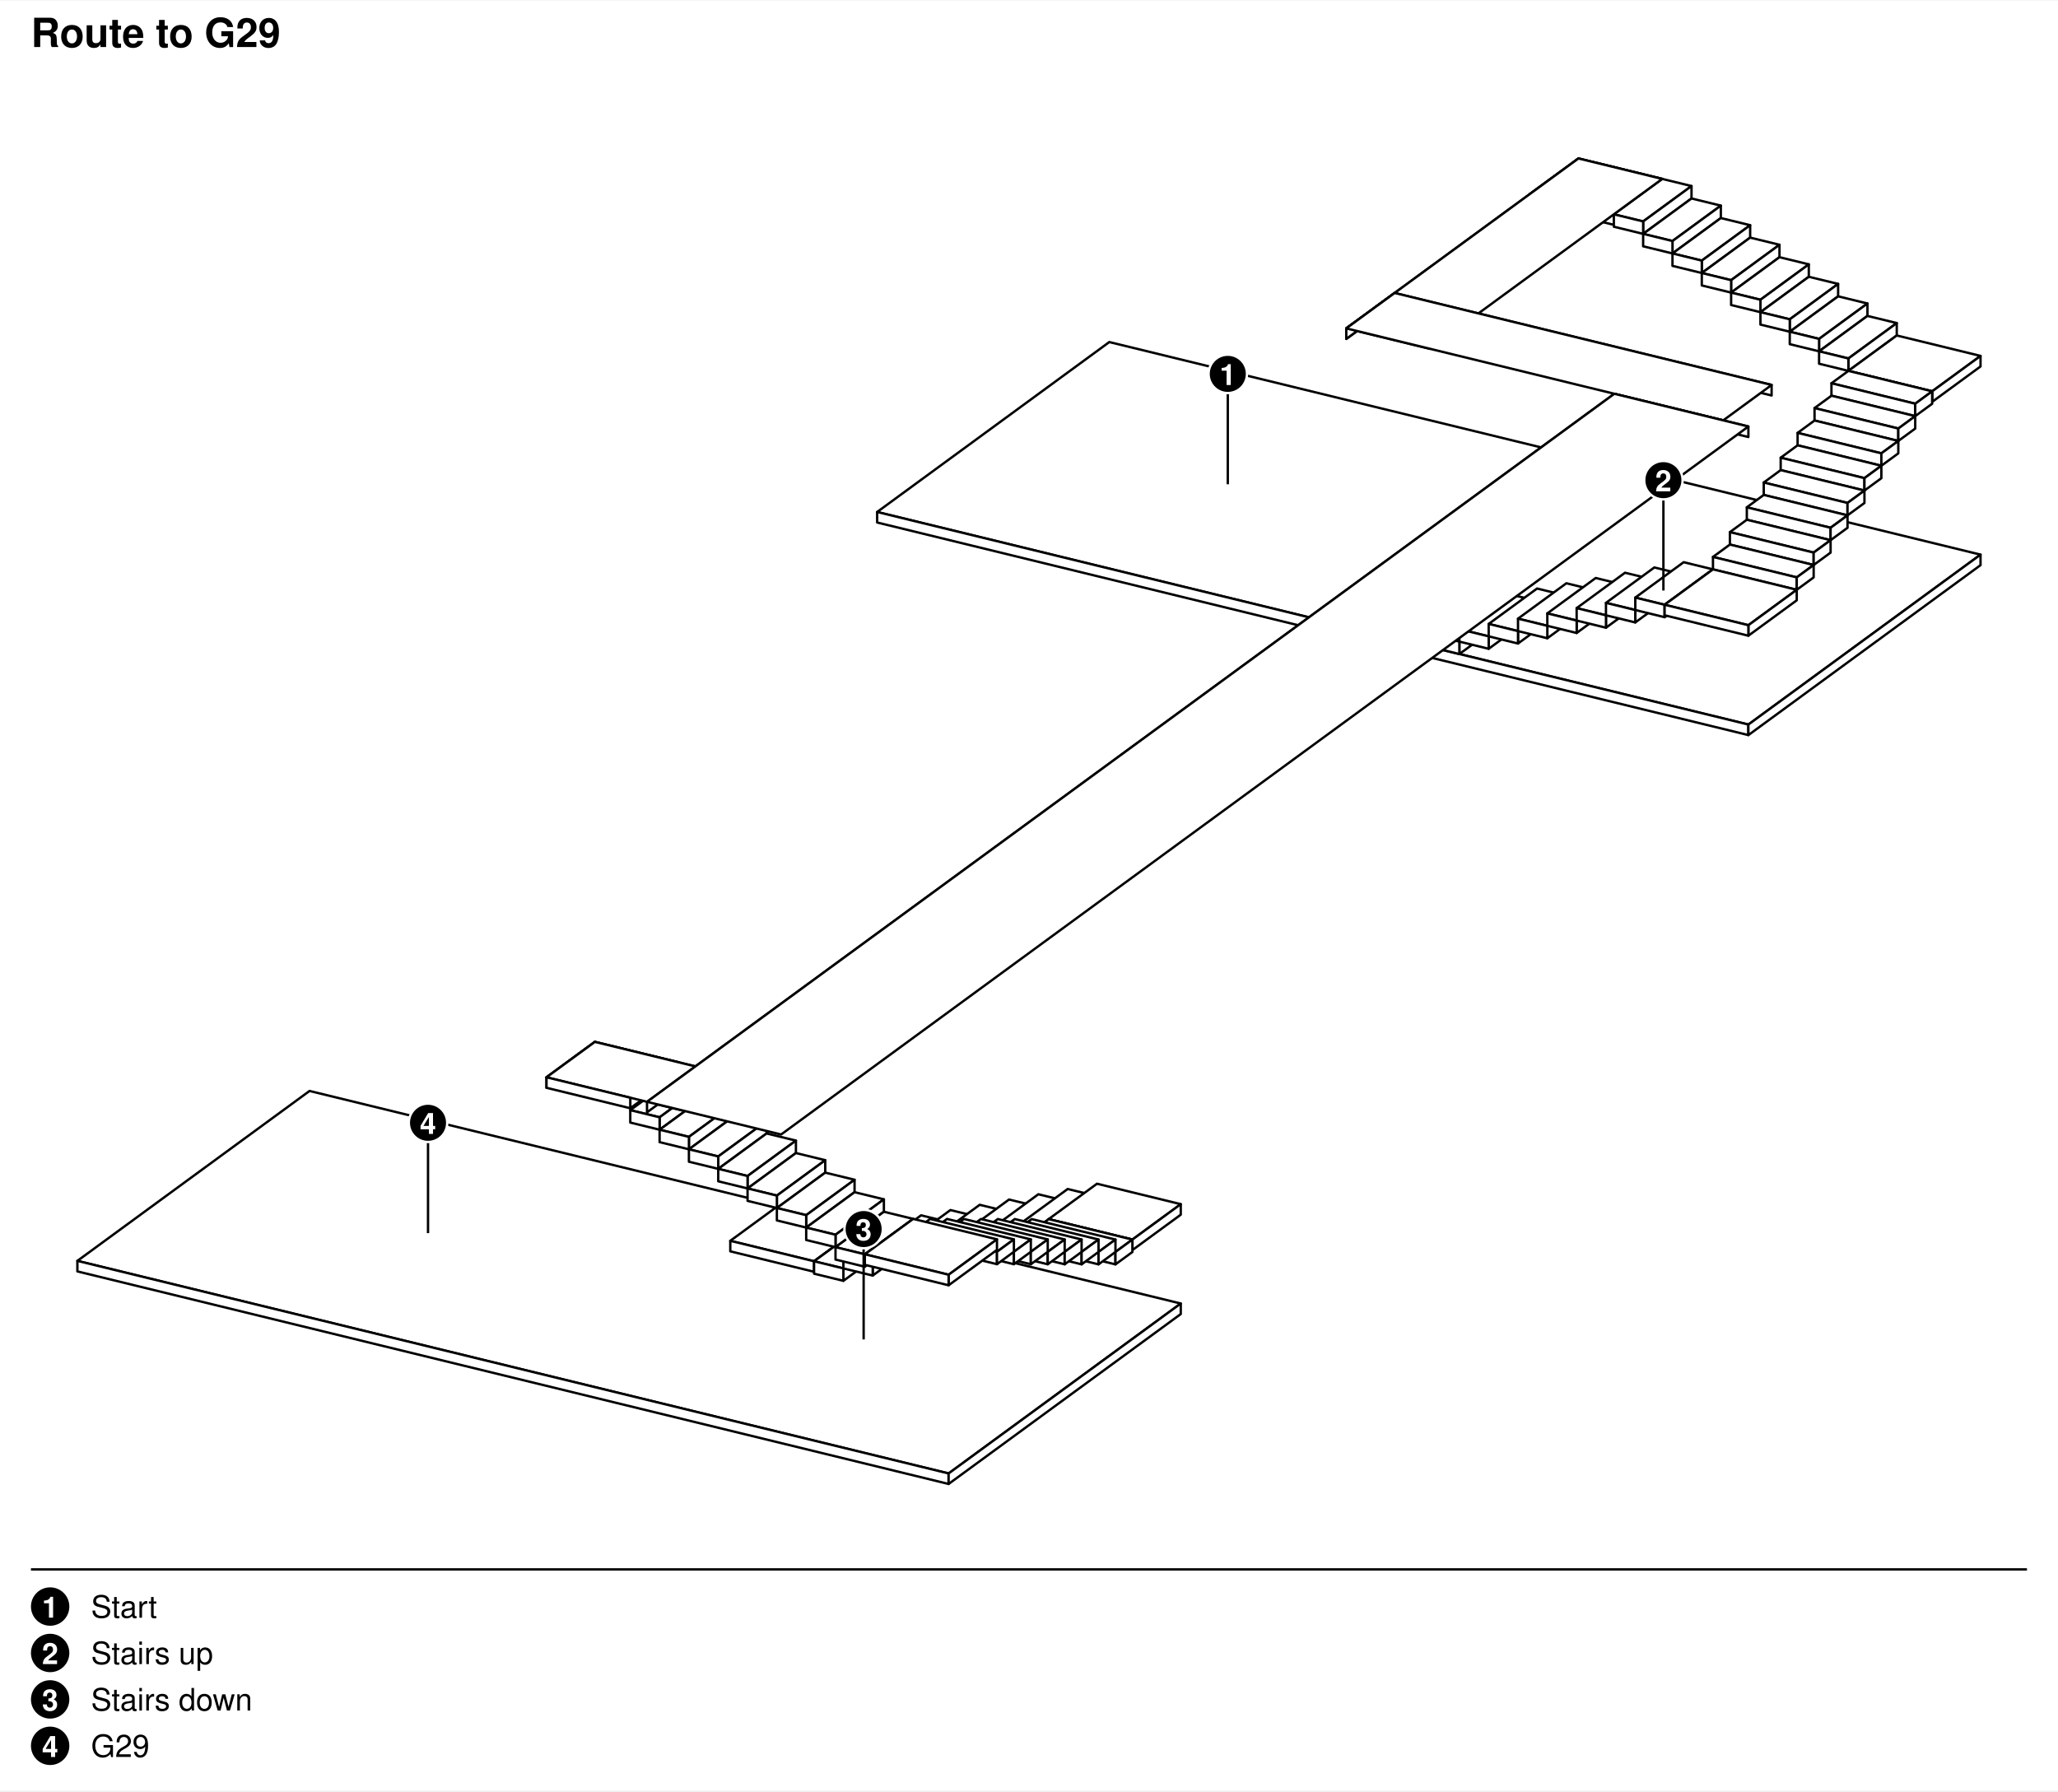
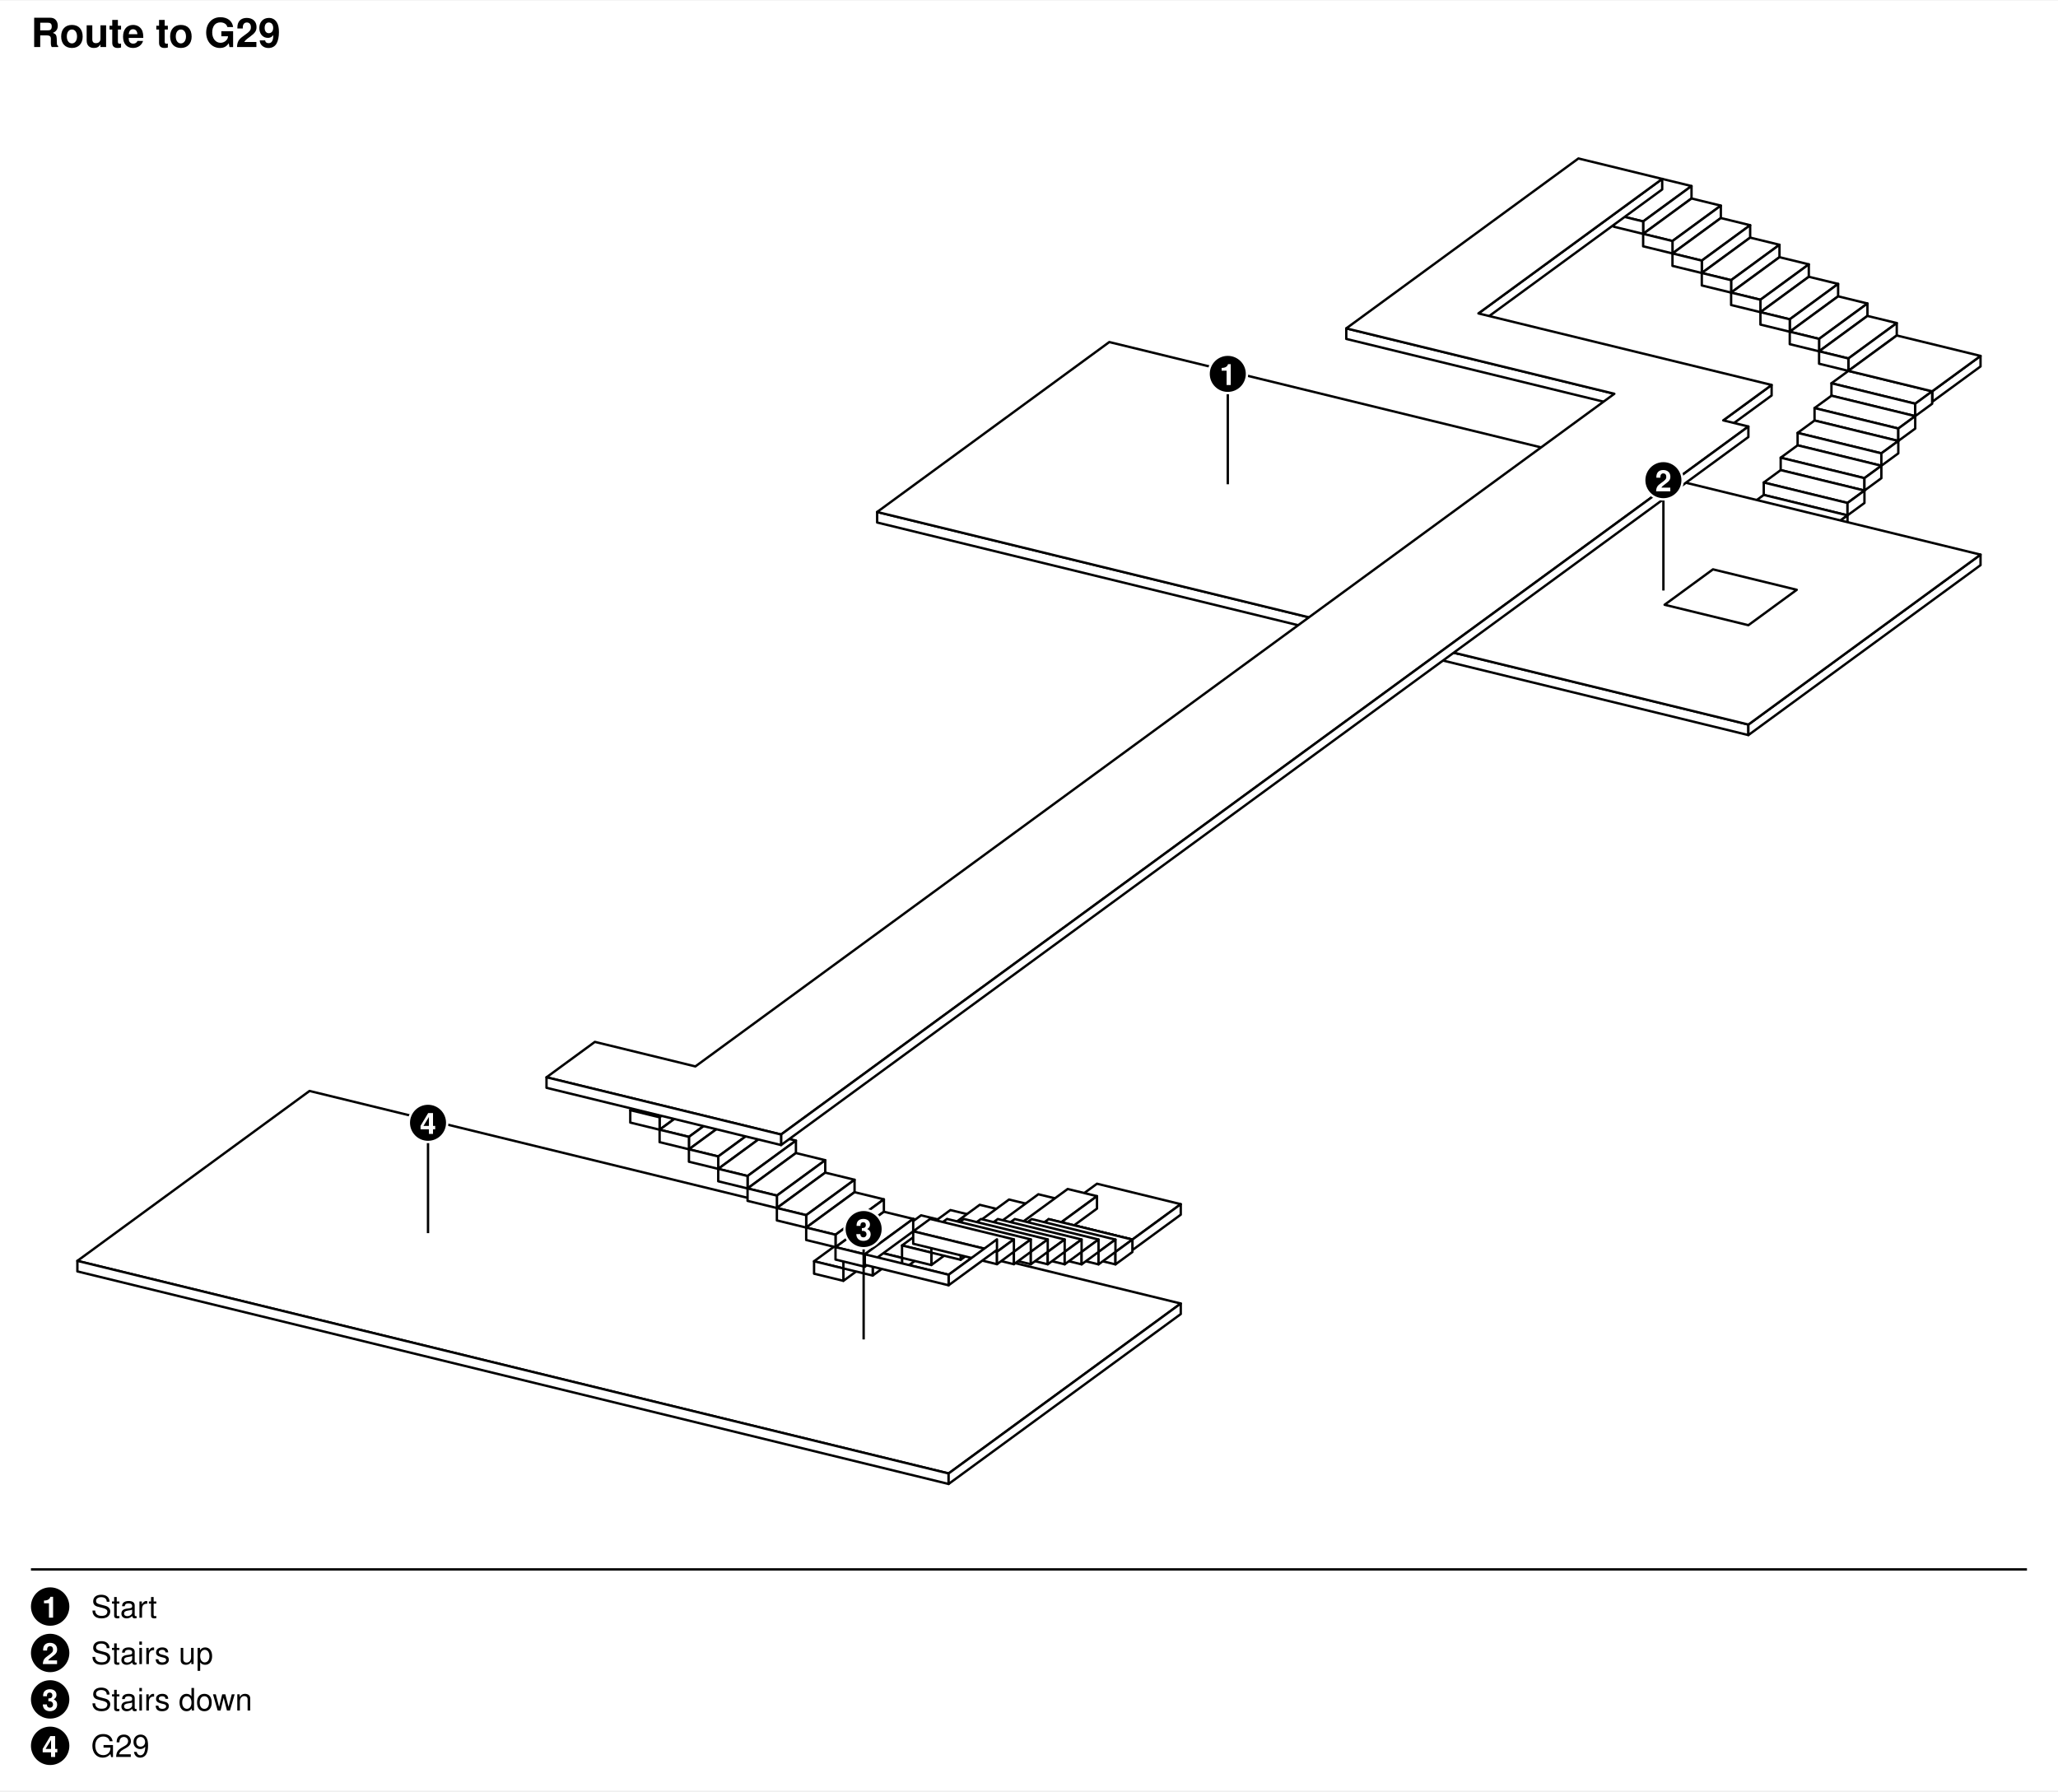
<svg xmlns="http://www.w3.org/2000/svg" width="957" height="833" viewBox="-459.0 -276.7 957.4 832.8" font-family="Helvetica Neue, Helvetica, Arial, sans-serif">
  <rect x="-459.0" y="-276.7" width="957.4" height="832.8" fill="#ffffff" />
-   <g id="level-L0">
-     <polygon points="-50.94,-38.78 354.36,60.11 462.36,-18.94 57.06,-117.84" fill="#ffffff" stroke="#000000" stroke-width="1.1" stroke-linejoin="round" />
-     <polygon points="-50.94,-38.78 354.36,60.11 354.36,65.01 -50.94,-33.89" fill="#ffffff" stroke="#000000" stroke-width="1.1" stroke-linejoin="round" />
-     <polygon points="354.36,60.11 462.36,-18.94 462.36,-14.05 354.36,65.01" fill="#ffffff" stroke="#000000" stroke-width="1.1" stroke-linejoin="round" />
-     <polygon points="-423,309.63 -17.7,408.53 90.3,329.47 -315,230.58" fill="#ffffff" stroke="#000000" stroke-width="1.1" stroke-linejoin="round" />
-     <polygon points="-423,309.63 -17.7,408.53 -17.7,413.42 -423,314.53" fill="#ffffff" stroke="#000000" stroke-width="1.1" stroke-linejoin="round" />
-     <polygon points="-17.7,408.53 90.3,329.47 90.3,334.37 -17.7,413.42" fill="#ffffff" stroke="#000000" stroke-width="1.1" stroke-linejoin="round" />
-   </g>
  <g id="stairs-L0">
-     <polygon points="275.3,-203.25 314.27,-193.74 314.27,-188.85 275.3,-198.36" fill="#ffffff" stroke="#000000" stroke-width="1.1" stroke-linejoin="round" />
-     <polygon points="252.8,-186.78 291.77,-177.27 314.27,-193.74 275.3,-203.25" fill="#ffffff" stroke="#000000" stroke-width="1.1" stroke-linejoin="round" />
-     <polygon points="291.77,-177.27 314.27,-193.74 314.27,-188.85 291.77,-172.38" fill="#ffffff" stroke="#000000" stroke-width="1.1" stroke-linejoin="round" />
    <polygon points="327.91,-190.42 314.27,-193.74 291.77,-177.27 305.41,-173.95" fill="#ffffff" stroke="#000000" stroke-width="1.1" stroke-linejoin="round" />
    <polygon points="305.41,-173.95 327.91,-190.42 327.91,-184.64 305.41,-168.17" fill="#ffffff" stroke="#000000" stroke-width="1.1" stroke-linejoin="round" />
-     <polygon points="252.8,-186.78 291.77,-177.27 291.77,-172.38 252.8,-181.89" fill="#ffffff" stroke="#000000" stroke-width="1.1" stroke-linejoin="round" />
    <polygon points="341.55,-181.31 327.91,-184.64 305.41,-168.17 319.05,-164.84" fill="#ffffff" stroke="#000000" stroke-width="1.1" stroke-linejoin="round" />
    <polygon points="319.05,-164.84 341.55,-181.31 341.55,-175.53 319.05,-159.06" fill="#ffffff" stroke="#000000" stroke-width="1.1" stroke-linejoin="round" />
    <polygon points="355.19,-172.2 341.55,-175.53 319.05,-159.06 332.69,-155.73" fill="#ffffff" stroke="#000000" stroke-width="1.1" stroke-linejoin="round" />
    <polygon points="332.69,-155.73 355.19,-172.2 355.19,-166.43 332.69,-149.96" fill="#ffffff" stroke="#000000" stroke-width="1.1" stroke-linejoin="round" />
    <polygon points="368.83,-163.1 355.19,-166.43 332.69,-149.96 346.33,-146.63" fill="#ffffff" stroke="#000000" stroke-width="1.1" stroke-linejoin="round" />
    <polygon points="346.33,-146.63 368.83,-163.1 368.83,-157.32 346.33,-140.85" fill="#ffffff" stroke="#000000" stroke-width="1.1" stroke-linejoin="round" />
    <polygon points="291.77,-177.27 305.41,-173.95 305.41,-168.17 291.77,-171.5" fill="#ffffff" stroke="#000000" stroke-width="1.1" stroke-linejoin="round" />
    <polygon points="382.47,-153.99 368.83,-157.32 346.33,-140.85 359.97,-137.52" fill="#ffffff" stroke="#000000" stroke-width="1.1" stroke-linejoin="round" />
    <polygon points="359.97,-137.52 382.47,-153.99 382.47,-148.21 359.97,-131.74" fill="#ffffff" stroke="#000000" stroke-width="1.1" stroke-linejoin="round" />
    <polygon points="305.41,-168.17 319.05,-164.84 319.05,-159.06 305.41,-162.39" fill="#ffffff" stroke="#000000" stroke-width="1.1" stroke-linejoin="round" />
    <polygon points="396.11,-144.89 382.47,-148.21 359.97,-131.74 373.61,-128.42" fill="#ffffff" stroke="#000000" stroke-width="1.1" stroke-linejoin="round" />
    <polygon points="373.61,-128.42 396.11,-144.89 396.11,-139.11 373.61,-122.64" fill="#ffffff" stroke="#000000" stroke-width="1.1" stroke-linejoin="round" />
    <polygon points="319.05,-159.06 332.69,-155.73 332.69,-149.96 319.05,-153.28" fill="#ffffff" stroke="#000000" stroke-width="1.1" stroke-linejoin="round" />
    <polygon points="409.75,-135.78 396.11,-139.11 373.61,-122.64 387.25,-119.31" fill="#ffffff" stroke="#000000" stroke-width="1.1" stroke-linejoin="round" />
    <polygon points="387.25,-119.31 409.75,-135.78 409.75,-130 387.25,-113.53" fill="#ffffff" stroke="#000000" stroke-width="1.1" stroke-linejoin="round" />
    <polygon points="332.69,-149.96 346.33,-146.63 346.33,-140.85 332.69,-144.18" fill="#ffffff" stroke="#000000" stroke-width="1.1" stroke-linejoin="round" />
    <polygon points="423.39,-126.67 409.75,-130 387.25,-113.53 400.89,-110.2" fill="#ffffff" stroke="#000000" stroke-width="1.1" stroke-linejoin="round" />
    <polygon points="400.89,-110.2 423.39,-126.67 423.39,-120.9 400.89,-104.43" fill="#ffffff" stroke="#000000" stroke-width="1.1" stroke-linejoin="round" />
    <polygon points="346.33,-140.85 359.97,-137.52 359.97,-131.74 346.33,-135.07" fill="#ffffff" stroke="#000000" stroke-width="1.1" stroke-linejoin="round" />
    <polygon points="359.97,-131.74 373.61,-128.42 373.61,-122.64 359.97,-125.97" fill="#ffffff" stroke="#000000" stroke-width="1.1" stroke-linejoin="round" />
-     <polygon points="400.89,-104.43 439.86,-94.92 462.36,-111.39 423.39,-120.9" fill="#ffffff" stroke="#000000" stroke-width="1.1" stroke-linejoin="round" />
-     <polygon points="167.3,-124.2 275.3,-203.25 275.3,-198.36 167.3,-119.3" fill="#ffffff" stroke="#000000" stroke-width="1.1" stroke-linejoin="round" />
    <polygon points="373.61,-122.64 387.25,-119.31 387.25,-113.53 373.61,-116.86" fill="#ffffff" stroke="#000000" stroke-width="1.1" stroke-linejoin="round" />
    <polygon points="387.25,-113.53 400.89,-110.2 400.89,-104.43 387.25,-107.76" fill="#ffffff" stroke="#000000" stroke-width="1.1" stroke-linejoin="round" />
    <polygon points="439.86,-94.92 462.36,-111.39 462.36,-106.49 439.86,-90.02" fill="#ffffff" stroke="#000000" stroke-width="1.1" stroke-linejoin="round" />
-     <polygon points="314.27,-193.74 206.27,-114.69 167.3,-124.2 275.3,-203.25" fill="#ffffff" stroke="#000000" stroke-width="1.1" stroke-linejoin="round" />
-     <polygon points="167.3,14.47 206.27,23.98 228.77,7.51 189.8,-2" fill="#ffffff" stroke="#000000" stroke-width="1.1" stroke-linejoin="round" />
+     <polygon points="-50.94,-38.78 354.36,60.11 354.36,65.01 -50.94,-33.89" fill="#ffffff" stroke="#000000" stroke-width="1.1" stroke-linejoin="round" />
    <polygon points="400.89,-104.43 439.86,-94.92 439.86,-90.02 400.89,-99.53" fill="#ffffff" stroke="#000000" stroke-width="1.1" stroke-linejoin="round" />
-     <polygon points="206.27,23.98 228.77,7.51 228.77,12.4 206.27,28.87" fill="#ffffff" stroke="#000000" stroke-width="1.1" stroke-linejoin="round" />
    <polygon points="431.98,-89.15 439.86,-94.92 400.89,-104.43 393.01,-98.66" fill="#ffffff" stroke="#000000" stroke-width="1.1" stroke-linejoin="round" />
    <polygon points="393.01,-98.66 431.98,-89.15 431.98,-83.38 393.01,-92.88" fill="#ffffff" stroke="#000000" stroke-width="1.1" stroke-linejoin="round" />
    <polygon points="206.27,18.2 219.91,21.53 242.41,5.06 228.77,1.73" fill="#ffffff" stroke="#000000" stroke-width="1.1" stroke-linejoin="round" />
-     <polygon points="167.3,14.47 206.27,23.98 206.27,28.87 167.3,19.36" fill="#ffffff" stroke="#000000" stroke-width="1.1" stroke-linejoin="round" />
    <polygon points="219.91,21.53 242.41,5.06 242.41,10.84 219.91,27.31" fill="#ffffff" stroke="#000000" stroke-width="1.1" stroke-linejoin="round" />
    <polygon points="431.98,-89.15 439.86,-94.92 439.86,-89.14 431.98,-83.38" fill="#ffffff" stroke="#000000" stroke-width="1.1" stroke-linejoin="round" />
+     <polygon points="354.36,60.11 462.36,-18.94 462.36,-14.05 354.36,65.01" fill="#ffffff" stroke="#000000" stroke-width="1.1" stroke-linejoin="round" />
    <polygon points="424.11,-77.61 431.98,-83.38 393.01,-92.88 385.14,-87.12" fill="#ffffff" stroke="#000000" stroke-width="1.1" stroke-linejoin="round" />
    <polygon points="385.14,-87.12 424.11,-77.61 424.11,-71.83 385.14,-81.34" fill="#ffffff" stroke="#000000" stroke-width="1.1" stroke-linejoin="round" />
    <polygon points="219.91,15.75 233.55,19.08 256.05,2.61 242.41,-0.72" fill="#ffffff" stroke="#000000" stroke-width="1.1" stroke-linejoin="round" />
    <polygon points="233.55,19.08 256.05,2.61 256.05,8.39 233.55,24.86" fill="#ffffff" stroke="#000000" stroke-width="1.1" stroke-linejoin="round" />
    <polygon points="424.11,-77.61 431.98,-83.38 431.98,-77.6 424.11,-71.83" fill="#ffffff" stroke="#000000" stroke-width="1.1" stroke-linejoin="round" />
    <polygon points="416.23,-66.07 424.11,-71.83 385.14,-81.34 377.26,-75.58" fill="#ffffff" stroke="#000000" stroke-width="1.1" stroke-linejoin="round" />
    <polygon points="206.27,18.2 219.91,21.53 219.91,27.31 206.27,23.98" fill="#ffffff" stroke="#000000" stroke-width="1.1" stroke-linejoin="round" />
    <polygon points="377.26,-75.58 416.23,-66.07 416.23,-60.29 377.26,-69.8" fill="#ffffff" stroke="#000000" stroke-width="1.1" stroke-linejoin="round" />
    <polygon points="233.55,13.3 247.19,16.63 269.69,0.16 256.05,-3.17" fill="#ffffff" stroke="#000000" stroke-width="1.1" stroke-linejoin="round" />
    <polygon points="247.19,16.63 269.69,0.16 269.69,5.94 247.19,22.41" fill="#ffffff" stroke="#000000" stroke-width="1.1" stroke-linejoin="round" />
    <polygon points="416.23,-66.07 424.11,-71.83 424.11,-66.06 416.23,-60.29" fill="#ffffff" stroke="#000000" stroke-width="1.1" stroke-linejoin="round" />
    <polygon points="408.36,-54.53 416.23,-60.29 377.26,-69.8 369.39,-64.04" fill="#ffffff" stroke="#000000" stroke-width="1.1" stroke-linejoin="round" />
    <polygon points="219.91,15.75 233.55,19.08 233.55,24.86 219.91,21.53" fill="#ffffff" stroke="#000000" stroke-width="1.1" stroke-linejoin="round" />
    <polygon points="369.39,-64.04 408.36,-54.53 408.36,-48.75 369.39,-58.26" fill="#ffffff" stroke="#000000" stroke-width="1.1" stroke-linejoin="round" />
    <polygon points="247.19,10.85 260.83,14.18 283.33,-2.29 269.69,-5.62" fill="#ffffff" stroke="#000000" stroke-width="1.1" stroke-linejoin="round" />
    <polygon points="408.36,-54.53 416.23,-60.29 416.23,-54.51 408.36,-48.75" fill="#ffffff" stroke="#000000" stroke-width="1.1" stroke-linejoin="round" />
    <polygon points="260.83,14.18 283.33,-2.29 283.33,3.49 260.83,19.96" fill="#ffffff" stroke="#000000" stroke-width="1.1" stroke-linejoin="round" />
    <polygon points="400.48,-42.98 408.36,-48.75 369.39,-58.26 361.51,-52.49" fill="#ffffff" stroke="#000000" stroke-width="1.1" stroke-linejoin="round" />
    <polygon points="233.55,13.3 247.19,16.63 247.19,22.41 233.55,19.08" fill="#ffffff" stroke="#000000" stroke-width="1.1" stroke-linejoin="round" />
-     <polygon points="167.3,-124.2 189.8,-140.67 189.8,-135.77 167.3,-119.3" fill="#ffffff" stroke="#000000" stroke-width="1.1" stroke-linejoin="round" />
    <polygon points="361.51,-52.49 400.48,-42.98 400.48,-37.21 361.51,-46.72" fill="#ffffff" stroke="#000000" stroke-width="1.1" stroke-linejoin="round" />
    <polygon points="260.83,8.4 274.47,11.73 296.97,-4.74 283.33,-8.07" fill="#ffffff" stroke="#000000" stroke-width="1.1" stroke-linejoin="round" />
    <polygon points="400.48,-42.98 408.36,-48.75 408.36,-42.97 400.48,-37.21" fill="#ffffff" stroke="#000000" stroke-width="1.1" stroke-linejoin="round" />
    <polygon points="274.47,11.73 296.97,-4.74 296.97,1.04 274.47,17.51" fill="#ffffff" stroke="#000000" stroke-width="1.1" stroke-linejoin="round" />
    <polygon points="392.61,-31.44 400.48,-37.21 361.51,-46.72 353.64,-40.95" fill="#ffffff" stroke="#000000" stroke-width="1.1" stroke-linejoin="round" />
    <polygon points="247.19,10.85 260.83,14.18 260.83,19.96 247.19,16.63" fill="#ffffff" stroke="#000000" stroke-width="1.1" stroke-linejoin="round" />
    <polygon points="353.64,-40.95 392.61,-31.44 392.61,-25.67 353.64,-35.17" fill="#ffffff" stroke="#000000" stroke-width="1.1" stroke-linejoin="round" />
    <polygon points="274.47,5.95 288.11,9.28 310.61,-7.19 296.97,-10.52" fill="#ffffff" stroke="#000000" stroke-width="1.1" stroke-linejoin="round" />
    <polygon points="392.61,-31.44 400.48,-37.21 400.48,-31.43 392.61,-25.67" fill="#ffffff" stroke="#000000" stroke-width="1.1" stroke-linejoin="round" />
    <polygon points="288.11,9.28 310.61,-7.19 310.61,-1.41 288.11,15.06" fill="#ffffff" stroke="#000000" stroke-width="1.1" stroke-linejoin="round" />
    <polygon points="384.73,-19.9 392.61,-25.67 353.64,-35.17 345.76,-29.41" fill="#ffffff" stroke="#000000" stroke-width="1.1" stroke-linejoin="round" />
    <polygon points="260.83,8.4 274.47,11.73 274.47,17.51 260.83,14.18" fill="#ffffff" stroke="#000000" stroke-width="1.1" stroke-linejoin="round" />
    <polygon points="345.76,-29.41 384.73,-19.9 384.73,-14.12 345.76,-23.63" fill="#ffffff" stroke="#000000" stroke-width="1.1" stroke-linejoin="round" />
    <polygon points="288.11,3.5 301.75,6.83 324.25,-9.64 310.61,-12.97" fill="#ffffff" stroke="#000000" stroke-width="1.1" stroke-linejoin="round" />
    <polygon points="384.73,-19.9 392.61,-25.67 392.61,-19.89 384.73,-14.12" fill="#ffffff" stroke="#000000" stroke-width="1.1" stroke-linejoin="round" />
    <polygon points="376.86,-8.36 384.73,-14.12 345.76,-23.63 337.89,-17.87" fill="#ffffff" stroke="#000000" stroke-width="1.1" stroke-linejoin="round" />
    <polygon points="301.75,6.83 324.25,-9.64 324.25,-3.86 301.75,12.61" fill="#ffffff" stroke="#000000" stroke-width="1.1" stroke-linejoin="round" />
-     <polygon points="189.8,-140.67 365.17,-97.88 365.17,-92.98 189.8,-135.77" fill="#ffffff" stroke="#000000" stroke-width="1.1" stroke-linejoin="round" />
    <polygon points="274.47,5.95 288.11,9.28 288.11,15.06 274.47,11.73" fill="#ffffff" stroke="#000000" stroke-width="1.1" stroke-linejoin="round" />
    <polygon points="337.89,-17.87 376.86,-8.36 376.86,-2.58 337.89,-12.09" fill="#ffffff" stroke="#000000" stroke-width="1.1" stroke-linejoin="round" />
    <polygon points="301.75,1.05 315.39,4.38 337.89,-12.09 324.25,-15.42" fill="#ffffff" stroke="#000000" stroke-width="1.1" stroke-linejoin="round" />
    <polygon points="376.86,-8.36 384.73,-14.12 384.73,-8.35 376.86,-2.58" fill="#ffffff" stroke="#000000" stroke-width="1.1" stroke-linejoin="round" />
    <polygon points="315.39,4.38 337.89,-12.09 337.89,-6.31 315.39,10.16" fill="#ffffff" stroke="#000000" stroke-width="1.1" stroke-linejoin="round" />
    <polygon points="288.11,3.5 301.75,6.83 301.75,12.61 288.11,9.28" fill="#ffffff" stroke="#000000" stroke-width="1.1" stroke-linejoin="round" />
-     <polygon points="315.39,4.38 354.36,13.89 376.86,-2.58 337.89,-12.09" fill="#ffffff" stroke="#000000" stroke-width="1.1" stroke-linejoin="round" />
-     <polygon points="189.8,-140.67 365.17,-97.88 342.67,-81.41 167.3,-124.2" fill="#ffffff" stroke="#000000" stroke-width="1.1" stroke-linejoin="round" />
    <polygon points="301.75,1.05 315.39,4.38 315.39,10.16 301.75,6.83" fill="#ffffff" stroke="#000000" stroke-width="1.1" stroke-linejoin="round" />
    <polygon points="354.36,13.89 376.86,-2.58 376.86,2.31 354.36,18.78" fill="#ffffff" stroke="#000000" stroke-width="1.1" stroke-linejoin="round" />
    <polygon points="315.39,4.38 354.36,13.89 354.36,18.78 315.39,9.27" fill="#ffffff" stroke="#000000" stroke-width="1.1" stroke-linejoin="round" />
-     <polygon points="-119.26,300.3 -80.29,309.81 -57.79,293.34 -96.76,283.83" fill="#ffffff" stroke="#000000" stroke-width="1.1" stroke-linejoin="round" />
-     <polygon points="-80.29,309.81 -57.79,293.34 -57.79,298.23 -80.29,314.7" fill="#ffffff" stroke="#000000" stroke-width="1.1" stroke-linejoin="round" />
+     <path d="M -50.94,-38.78 L 354.36,60.11 L 462.36,-18.94 L 57.06,-117.84 Z M -423,309.63 L -17.7,408.53 L 90.3,329.47 L -315,230.58 Z" fill="#ffffff" fill-rule="evenodd" stroke="#000000" stroke-width="1.1" stroke-linejoin="round" />
+     <path d="M 315.39,4.38 L 354.36,13.89 L 376.86,-2.58 L 337.89,-12.09 Z M 28.83,290.21 L 67.8,299.72 L 90.3,283.25 L 51.33,273.74 Z" fill="#ffffff" fill-rule="evenodd" stroke="#000000" stroke-width="1.1" stroke-linejoin="round" />
+     <path d="M 400.89,-104.43 L 439.86,-94.92 L 462.36,-111.39 L 423.39,-120.9 Z M -56.67,306.57 L -17.7,316.08 L 4.8,299.61 L -34.17,290.1 Z" fill="#ffffff" fill-rule="evenodd" stroke="#000000" stroke-width="1.1" stroke-linejoin="round" />
    <polygon points="-44.15,296.67 -57.79,293.34 -80.29,309.81 -66.65,313.14" fill="#ffffff" stroke="#000000" stroke-width="1.1" stroke-linejoin="round" />
    <polygon points="-66.65,313.14 -44.15,296.67 -44.15,302.44 -66.65,318.91" fill="#ffffff" stroke="#000000" stroke-width="1.1" stroke-linejoin="round" />
-     <polygon points="-119.26,300.3 -80.29,309.81 -80.29,314.7 -119.26,305.19" fill="#ffffff" stroke="#000000" stroke-width="1.1" stroke-linejoin="round" />
    <polygon points="-30.51,294.22 -44.15,290.89 -66.65,307.36 -53.01,310.69" fill="#ffffff" stroke="#000000" stroke-width="1.1" stroke-linejoin="round" />
    <polygon points="-53.01,310.69 -30.51,294.22 -30.51,299.99 -53.01,316.46" fill="#ffffff" stroke="#000000" stroke-width="1.1" stroke-linejoin="round" />
    <polygon points="-80.29,309.81 -66.65,313.14 -66.65,318.91 -80.29,315.59" fill="#ffffff" stroke="#000000" stroke-width="1.1" stroke-linejoin="round" />
    <polygon points="-16.87,291.77 -30.51,288.44 -53.01,304.91 -39.37,308.24" fill="#ffffff" stroke="#000000" stroke-width="1.1" stroke-linejoin="round" />
    <polygon points="-39.37,308.24 -16.87,291.77 -16.87,297.54 -39.37,314.01" fill="#ffffff" stroke="#000000" stroke-width="1.1" stroke-linejoin="round" />
    <polygon points="-66.65,307.36 -53.01,310.69 -53.01,316.46 -66.65,313.14" fill="#ffffff" stroke="#000000" stroke-width="1.1" stroke-linejoin="round" />
    <polygon points="-3.23,289.32 -16.87,285.99 -39.37,302.46 -25.73,305.79" fill="#ffffff" stroke="#000000" stroke-width="1.1" stroke-linejoin="round" />
    <polygon points="-25.73,305.79 -3.23,289.32 -3.23,295.09 -25.73,311.56" fill="#ffffff" stroke="#000000" stroke-width="1.1" stroke-linejoin="round" />
    <polygon points="-53.01,304.91 -39.37,308.24 -39.37,314.01 -53.01,310.69" fill="#ffffff" stroke="#000000" stroke-width="1.1" stroke-linejoin="round" />
    <polygon points="10.41,286.87 -3.23,283.54 -25.73,300.01 -12.09,303.34" fill="#ffffff" stroke="#000000" stroke-width="1.1" stroke-linejoin="round" />
    <polygon points="-12.09,303.34 10.41,286.87 10.41,292.65 -12.09,309.12" fill="#ffffff" stroke="#000000" stroke-width="1.1" stroke-linejoin="round" />
    <polygon points="-39.37,302.46 -25.73,305.79 -25.73,311.56 -39.37,308.24" fill="#ffffff" stroke="#000000" stroke-width="1.1" stroke-linejoin="round" />
    <polygon points="24.05,284.42 10.41,281.09 -12.09,297.56 1.55,300.89" fill="#ffffff" stroke="#000000" stroke-width="1.1" stroke-linejoin="round" />
    <polygon points="1.55,300.89 24.05,284.42 24.05,290.2 1.55,306.67" fill="#ffffff" stroke="#000000" stroke-width="1.1" stroke-linejoin="round" />
    <polygon points="-25.73,300.01 -12.09,303.34 -12.09,309.12 -25.73,305.79" fill="#ffffff" stroke="#000000" stroke-width="1.1" stroke-linejoin="round" />
    <polygon points="37.69,281.97 24.05,278.64 1.55,295.11 15.19,298.44" fill="#ffffff" stroke="#000000" stroke-width="1.1" stroke-linejoin="round" />
    <polygon points="15.19,298.44 37.69,281.97 37.69,287.75 15.19,304.22" fill="#ffffff" stroke="#000000" stroke-width="1.1" stroke-linejoin="round" />
    <polygon points="-12.09,297.56 1.55,300.89 1.55,306.67 -12.09,303.34" fill="#ffffff" stroke="#000000" stroke-width="1.1" stroke-linejoin="round" />
    <polygon points="51.33,279.52 37.69,276.19 15.19,292.66 28.83,295.99" fill="#ffffff" stroke="#000000" stroke-width="1.1" stroke-linejoin="round" />
    <polygon points="28.83,295.99 51.33,279.52 51.33,285.3 28.83,301.77" fill="#ffffff" stroke="#000000" stroke-width="1.1" stroke-linejoin="round" />
    <polygon points="1.55,295.11 15.19,298.44 15.19,304.22 1.55,300.89" fill="#ffffff" stroke="#000000" stroke-width="1.1" stroke-linejoin="round" />
-     <polygon points="28.83,290.21 67.8,299.72 90.3,283.25 51.33,273.74" fill="#ffffff" stroke="#000000" stroke-width="1.1" stroke-linejoin="round" />
    <polygon points="15.19,292.66 28.83,295.99 28.83,301.77 15.19,298.44" fill="#ffffff" stroke="#000000" stroke-width="1.1" stroke-linejoin="round" />
    <polygon points="67.8,299.72 90.3,283.25 90.3,288.14 67.8,304.61" fill="#ffffff" stroke="#000000" stroke-width="1.1" stroke-linejoin="round" />
    <polygon points="28.83,290.21 67.8,299.72 67.8,304.61 28.83,295.1" fill="#ffffff" stroke="#000000" stroke-width="1.1" stroke-linejoin="round" />
    <polygon points="59.92,305.48 67.8,299.72 28.83,290.21 20.95,295.98" fill="#ffffff" stroke="#000000" stroke-width="1.1" stroke-linejoin="round" />
    <polygon points="20.95,295.98 59.92,305.48 59.92,311.26 20.95,301.75" fill="#ffffff" stroke="#000000" stroke-width="1.1" stroke-linejoin="round" />
    <polygon points="59.92,305.48 67.8,299.72 67.8,305.5 59.92,311.26" fill="#ffffff" stroke="#000000" stroke-width="1.1" stroke-linejoin="round" />
+     <polygon points="-423,309.63 -17.7,408.53 -17.7,413.42 -423,314.53" fill="#ffffff" stroke="#000000" stroke-width="1.1" stroke-linejoin="round" />
    <polygon points="52.05,305.47 59.92,299.71 20.95,290.2 13.08,295.96" fill="#ffffff" stroke="#000000" stroke-width="1.1" stroke-linejoin="round" />
    <polygon points="13.08,295.96 52.05,305.47 52.05,311.25 13.08,301.74" fill="#ffffff" stroke="#000000" stroke-width="1.1" stroke-linejoin="round" />
    <polygon points="52.05,305.47 59.92,299.71 59.92,305.48 52.05,311.25" fill="#ffffff" stroke="#000000" stroke-width="1.1" stroke-linejoin="round" />
    <polygon points="44.17,305.46 52.05,299.69 13.08,290.18 5.2,295.95" fill="#ffffff" stroke="#000000" stroke-width="1.1" stroke-linejoin="round" />
+     <polygon points="-17.7,408.53 90.3,329.47 90.3,334.37 -17.7,413.42" fill="#ffffff" stroke="#000000" stroke-width="1.1" stroke-linejoin="round" />
    <polygon points="5.2,295.95 44.17,305.46 44.17,311.24 5.2,301.73" fill="#ffffff" stroke="#000000" stroke-width="1.1" stroke-linejoin="round" />
    <polygon points="44.17,305.46 52.05,299.69 52.05,305.47 44.17,311.24" fill="#ffffff" stroke="#000000" stroke-width="1.1" stroke-linejoin="round" />
    <polygon points="36.3,305.44 44.17,299.68 5.2,290.17 -2.67,295.94" fill="#ffffff" stroke="#000000" stroke-width="1.1" stroke-linejoin="round" />
    <polygon points="-2.67,295.94 36.3,305.44 36.3,311.22 -2.67,301.71" fill="#ffffff" stroke="#000000" stroke-width="1.1" stroke-linejoin="round" />
    <polygon points="36.3,305.44 44.17,299.68 44.17,305.46 36.3,311.22" fill="#ffffff" stroke="#000000" stroke-width="1.1" stroke-linejoin="round" />
    <polygon points="28.42,305.43 36.3,299.67 -2.67,290.16 -10.55,295.92" fill="#ffffff" stroke="#000000" stroke-width="1.1" stroke-linejoin="round" />
-     <polygon points="-204.76,224.22 -182.26,207.75 -182.26,212.64 -204.76,229.11" fill="#ffffff" stroke="#000000" stroke-width="1.1" stroke-linejoin="round" />
    <polygon points="-10.55,295.92 28.42,305.43 28.42,311.21 -10.55,301.7" fill="#ffffff" stroke="#000000" stroke-width="1.1" stroke-linejoin="round" />
    <polygon points="28.42,305.43 36.3,299.67 36.3,305.44 28.42,311.21" fill="#ffffff" stroke="#000000" stroke-width="1.1" stroke-linejoin="round" />
-     <polygon points="-182.26,207.75 -84.83,231.52 -84.83,236.42 -182.26,212.64" fill="#ffffff" stroke="#000000" stroke-width="1.1" stroke-linejoin="round" />
    <polygon points="20.55,305.42 28.42,299.65 -10.55,290.14 -18.42,295.91" fill="#ffffff" stroke="#000000" stroke-width="1.1" stroke-linejoin="round" />
-     <polygon points="-204.76,224.22 -165.79,233.73 -143.29,217.26 -182.26,207.75" fill="#ffffff" stroke="#000000" stroke-width="1.1" stroke-linejoin="round" />
    <polygon points="-18.42,295.91 20.55,305.42 20.55,311.2 -18.42,301.69" fill="#ffffff" stroke="#000000" stroke-width="1.1" stroke-linejoin="round" />
    <polygon points="20.55,305.42 28.42,299.65 28.42,305.43 20.55,311.2" fill="#ffffff" stroke="#000000" stroke-width="1.1" stroke-linejoin="round" />
-     <polygon points="-165.79,233.73 -143.29,217.26 -143.29,222.15 -165.79,238.62" fill="#ffffff" stroke="#000000" stroke-width="1.1" stroke-linejoin="round" />
    <polygon points="-165.79,239.51 -152.15,242.83 -129.65,226.36 -143.29,223.04" fill="#ffffff" stroke="#000000" stroke-width="1.1" stroke-linejoin="round" />
    <polygon points="-152.15,242.83 -129.65,226.36 -129.65,232.14 -152.15,248.61" fill="#ffffff" stroke="#000000" stroke-width="1.1" stroke-linejoin="round" />
    <polygon points="12.67,305.4 20.55,299.64 -18.42,290.13 -26.3,295.9" fill="#ffffff" stroke="#000000" stroke-width="1.1" stroke-linejoin="round" />
-     <polygon points="-107.33,247.99 -204.76,224.22 -182.26,207.75 -84.83,231.52" fill="#ffffff" stroke="#000000" stroke-width="1.1" stroke-linejoin="round" />
    <polygon points="-152.15,248.61 -138.51,251.94 -116.01,235.47 -129.65,232.14" fill="#ffffff" stroke="#000000" stroke-width="1.1" stroke-linejoin="round" />
-     <polygon points="-204.76,224.22 -165.79,233.73 -165.79,238.62 -204.76,229.11" fill="#ffffff" stroke="#000000" stroke-width="1.1" stroke-linejoin="round" />
    <polygon points="-138.51,251.94 -116.01,235.47 -116.01,241.25 -138.51,257.72" fill="#ffffff" stroke="#000000" stroke-width="1.1" stroke-linejoin="round" />
    <polygon points="-26.3,295.9 12.67,305.4 12.67,311.18 -26.3,301.67" fill="#ffffff" stroke="#000000" stroke-width="1.1" stroke-linejoin="round" />
    <polygon points="-138.51,257.72 -124.87,261.05 -102.37,244.58 -116.01,241.25" fill="#ffffff" stroke="#000000" stroke-width="1.1" stroke-linejoin="round" />
    <polygon points="-124.87,261.05 -102.37,244.58 -102.37,250.35 -124.87,266.82" fill="#ffffff" stroke="#000000" stroke-width="1.1" stroke-linejoin="round" />
    <polygon points="12.67,305.4 20.55,299.64 20.55,305.42 12.67,311.18" fill="#ffffff" stroke="#000000" stroke-width="1.1" stroke-linejoin="round" />
    <polygon points="-124.87,266.82 -111.23,270.15 -88.73,253.68 -102.37,250.35" fill="#ffffff" stroke="#000000" stroke-width="1.1" stroke-linejoin="round" />
    <polygon points="-111.23,270.15 -88.73,253.68 -88.73,259.46 -111.23,275.93" fill="#ffffff" stroke="#000000" stroke-width="1.1" stroke-linejoin="round" />
    <polygon points="-165.79,239.51 -152.15,242.83 -152.15,248.61 -165.79,245.28" fill="#ffffff" stroke="#000000" stroke-width="1.1" stroke-linejoin="round" />
    <polygon points="-111.23,275.93 -97.59,279.26 -75.09,262.79 -88.73,259.46" fill="#ffffff" stroke="#000000" stroke-width="1.1" stroke-linejoin="round" />
    <polygon points="4.8,305.39 12.67,299.63 -26.3,290.12 -34.17,295.88" fill="#ffffff" stroke="#000000" stroke-width="1.1" stroke-linejoin="round" />
    <polygon points="-97.59,279.26 -75.09,262.79 -75.09,268.57 -97.59,285.04" fill="#ffffff" stroke="#000000" stroke-width="1.1" stroke-linejoin="round" />
    <polygon points="-152.15,248.61 -138.51,251.94 -138.51,257.72 -152.15,254.39" fill="#ffffff" stroke="#000000" stroke-width="1.1" stroke-linejoin="round" />
    <polygon points="-97.59,285.04 -83.95,288.36 -61.45,271.89 -75.09,268.57" fill="#ffffff" stroke="#000000" stroke-width="1.1" stroke-linejoin="round" />
    <polygon points="-34.17,295.88 4.8,305.39 4.8,311.17 -34.17,301.66" fill="#ffffff" stroke="#000000" stroke-width="1.1" stroke-linejoin="round" />
    <polygon points="-83.95,288.36 -61.45,271.89 -61.45,277.67 -83.95,294.14" fill="#ffffff" stroke="#000000" stroke-width="1.1" stroke-linejoin="round" />
    <polygon points="-138.51,257.72 -124.87,261.05 -124.87,266.82 -138.51,263.5" fill="#ffffff" stroke="#000000" stroke-width="1.1" stroke-linejoin="round" />
    <polygon points="-83.95,294.14 -70.31,297.47 -47.81,281 -61.45,277.67" fill="#ffffff" stroke="#000000" stroke-width="1.1" stroke-linejoin="round" />
    <polygon points="4.8,305.39 12.67,299.63 12.67,305.4 4.8,311.17" fill="#ffffff" stroke="#000000" stroke-width="1.1" stroke-linejoin="round" />
    <polygon points="-70.31,297.47 -47.81,281 -47.81,286.78 -70.31,303.25" fill="#ffffff" stroke="#000000" stroke-width="1.1" stroke-linejoin="round" />
    <polygon points="-124.87,266.82 -111.23,270.15 -111.23,275.93 -124.87,272.6" fill="#ffffff" stroke="#000000" stroke-width="1.1" stroke-linejoin="round" />
    <polygon points="-70.31,303.25 -56.67,306.57 -34.17,290.1 -47.81,286.78" fill="#ffffff" stroke="#000000" stroke-width="1.1" stroke-linejoin="round" />
    <polygon points="-56.67,306.57 -34.17,290.1 -34.17,295.88 -56.67,312.35" fill="#ffffff" stroke="#000000" stroke-width="1.1" stroke-linejoin="round" />
    <polygon points="-111.23,275.93 -97.59,279.26 -97.59,285.04 -111.23,281.71" fill="#ffffff" stroke="#000000" stroke-width="1.1" stroke-linejoin="round" />
    <polygon points="-97.59,285.04 -83.95,288.36 -83.95,294.14 -97.59,290.81" fill="#ffffff" stroke="#000000" stroke-width="1.1" stroke-linejoin="round" />
    <polygon points="-83.95,294.14 -70.31,297.47 -70.31,303.25 -83.95,299.92" fill="#ffffff" stroke="#000000" stroke-width="1.1" stroke-linejoin="round" />
-     <polygon points="-56.67,306.57 -17.7,316.08 4.8,299.61 -34.17,290.1" fill="#ffffff" stroke="#000000" stroke-width="1.1" stroke-linejoin="round" />
    <polygon points="-70.31,303.25 -56.67,306.57 -56.67,312.35 -70.31,309.02" fill="#ffffff" stroke="#000000" stroke-width="1.1" stroke-linejoin="round" />
    <polygon points="-17.7,316.08 4.8,299.61 4.8,304.51 -17.7,320.98" fill="#ffffff" stroke="#000000" stroke-width="1.1" stroke-linejoin="round" />
    <polygon points="-56.67,306.57 -17.7,316.08 -17.7,320.98 -56.67,311.47" fill="#ffffff" stroke="#000000" stroke-width="1.1" stroke-linejoin="round" />
  </g>
  <g id="level-L1">
-     <polygon points="292,-93.77 354.36,-78.55 354.36,-73.66 292,-88.87" fill="#ffffff" stroke="#000000" stroke-width="1.1" stroke-linejoin="round" />
-     <polygon points="-158,235.63 292,-93.77 292,-88.87 -158,240.52" fill="#ffffff" stroke="#000000" stroke-width="1.1" stroke-linejoin="round" />
-     <polygon points="354.36,-78.55 -95.64,250.84 -158,235.63 292,-93.77" fill="#ffffff" stroke="#000000" stroke-width="1.1" stroke-linejoin="round" />
+     <polygon points="228.77,-131.16 314.27,-193.74 314.27,-188.85 228.77,-126.26" fill="#ffffff" stroke="#000000" stroke-width="1.1" stroke-linejoin="round" />
+     <polygon points="167.3,-124.2 292,-93.77 292,-88.87 167.3,-119.3" fill="#ffffff" stroke="#000000" stroke-width="1.1" stroke-linejoin="round" />
+     <polygon points="342.67,-81.41 365.17,-97.88 365.17,-92.98 342.67,-76.51" fill="#ffffff" stroke="#000000" stroke-width="1.1" stroke-linejoin="round" />
+     <path d="M 167.3,-124.2 L 292,-93.77 L -135.5,219.16 L -182.26,207.75 L -204.76,224.22 L -95.64,250.84 L 354.36,-78.55 L 342.67,-81.41 L 365.17,-97.88 L 228.77,-131.16 L 314.27,-193.74 L 275.3,-203.25 Z" fill="#ffffff" fill-rule="evenodd" stroke="#000000" stroke-width="1.1" stroke-linejoin="round" />
+     <polygon points="-95.64,250.84 354.36,-78.55 354.36,-73.66 -95.64,255.74" fill="#ffffff" stroke="#000000" stroke-width="1.1" stroke-linejoin="round" />
+     <polygon points="-204.76,224.22 -95.64,250.84 -95.64,255.74 -204.76,229.11" fill="#ffffff" stroke="#000000" stroke-width="1.1" stroke-linejoin="round" />
  </g>
  <g id="labels">
    <line x1="112.18" y1="-51.68" x2="112.18" y2="-94.1" stroke="#000000" stroke-width="1.1" />
    <circle cx="112.18" cy="-103.03" r="8.93" fill="#000000" stroke="#ffffff" stroke-width="1.1" />
    <text x="112.18" y="-97.84" font-size="13.68" fill="#ffffff" font-weight="700" text-anchor="middle">1</text>
    <line x1="314.83" y1="-2.24" x2="314.83" y2="-44.65" stroke="#000000" stroke-width="1.1" />
    <circle cx="314.83" cy="-53.58" r="8.93" fill="#000000" stroke="#ffffff" stroke-width="1.1" />
    <text x="314.83" y="-48.4" font-size="13.68" fill="#ffffff" font-weight="700" text-anchor="middle">2</text>
    <line x1="-57.23" y1="346.18" x2="-57.23" y2="303.76" stroke="#000000" stroke-width="1.1" />
    <circle cx="-57.23" cy="294.83" r="8.93" fill="#000000" stroke="#ffffff" stroke-width="1.1" />
    <text x="-57.23" y="300.02" font-size="13.68" fill="#ffffff" font-weight="700" text-anchor="middle">3</text>
    <line x1="-259.88" y1="296.73" x2="-259.88" y2="254.32" stroke="#000000" stroke-width="1.1" />
    <circle cx="-259.88" cy="245.39" r="8.93" fill="#000000" stroke="#ffffff" stroke-width="1.1" />
    <text x="-259.88" y="250.57" font-size="13.68" fill="#ffffff" font-weight="700" text-anchor="middle">4</text>
  </g>
  <text x="-444.6" y="-255.09" font-size="18.72" fill="#000000" font-weight="700">Route to G29</text>
  <g id="key">
    <line x1="-444.6" y1="453.17" x2="483.96" y2="453.17" stroke="#000000" stroke-width="1.1" />
    <circle cx="-435.67" cy="470.45" r="8.93" fill="#000000" />
    <text x="-435.67" y="475.63" font-size="13.68" fill="#ffffff" font-weight="700" text-anchor="middle">1</text>
    <text x="-416.66" y="475.63" font-size="14.4" fill="#000000" font-weight="500">Start</text>
    <circle cx="-435.67" cy="492.05" r="8.93" fill="#000000" />
    <text x="-435.67" y="497.23" font-size="13.68" fill="#ffffff" font-weight="700" text-anchor="middle">2</text>
    <text x="-416.66" y="497.23" font-size="14.4" fill="#000000" font-weight="500">Stairs up</text>
    <circle cx="-435.67" cy="513.65" r="8.93" fill="#000000" />
    <text x="-435.67" y="518.83" font-size="13.68" fill="#ffffff" font-weight="700" text-anchor="middle">3</text>
    <text x="-416.66" y="518.83" font-size="14.4" fill="#000000" font-weight="500">Stairs down</text>
    <circle cx="-435.67" cy="535.25" r="8.93" fill="#000000" />
    <text x="-435.67" y="540.43" font-size="13.68" fill="#ffffff" font-weight="700" text-anchor="middle">4</text>
    <text x="-416.66" y="540.43" font-size="14.4" fill="#000000" font-weight="500">G29</text>
  </g>
</svg>
